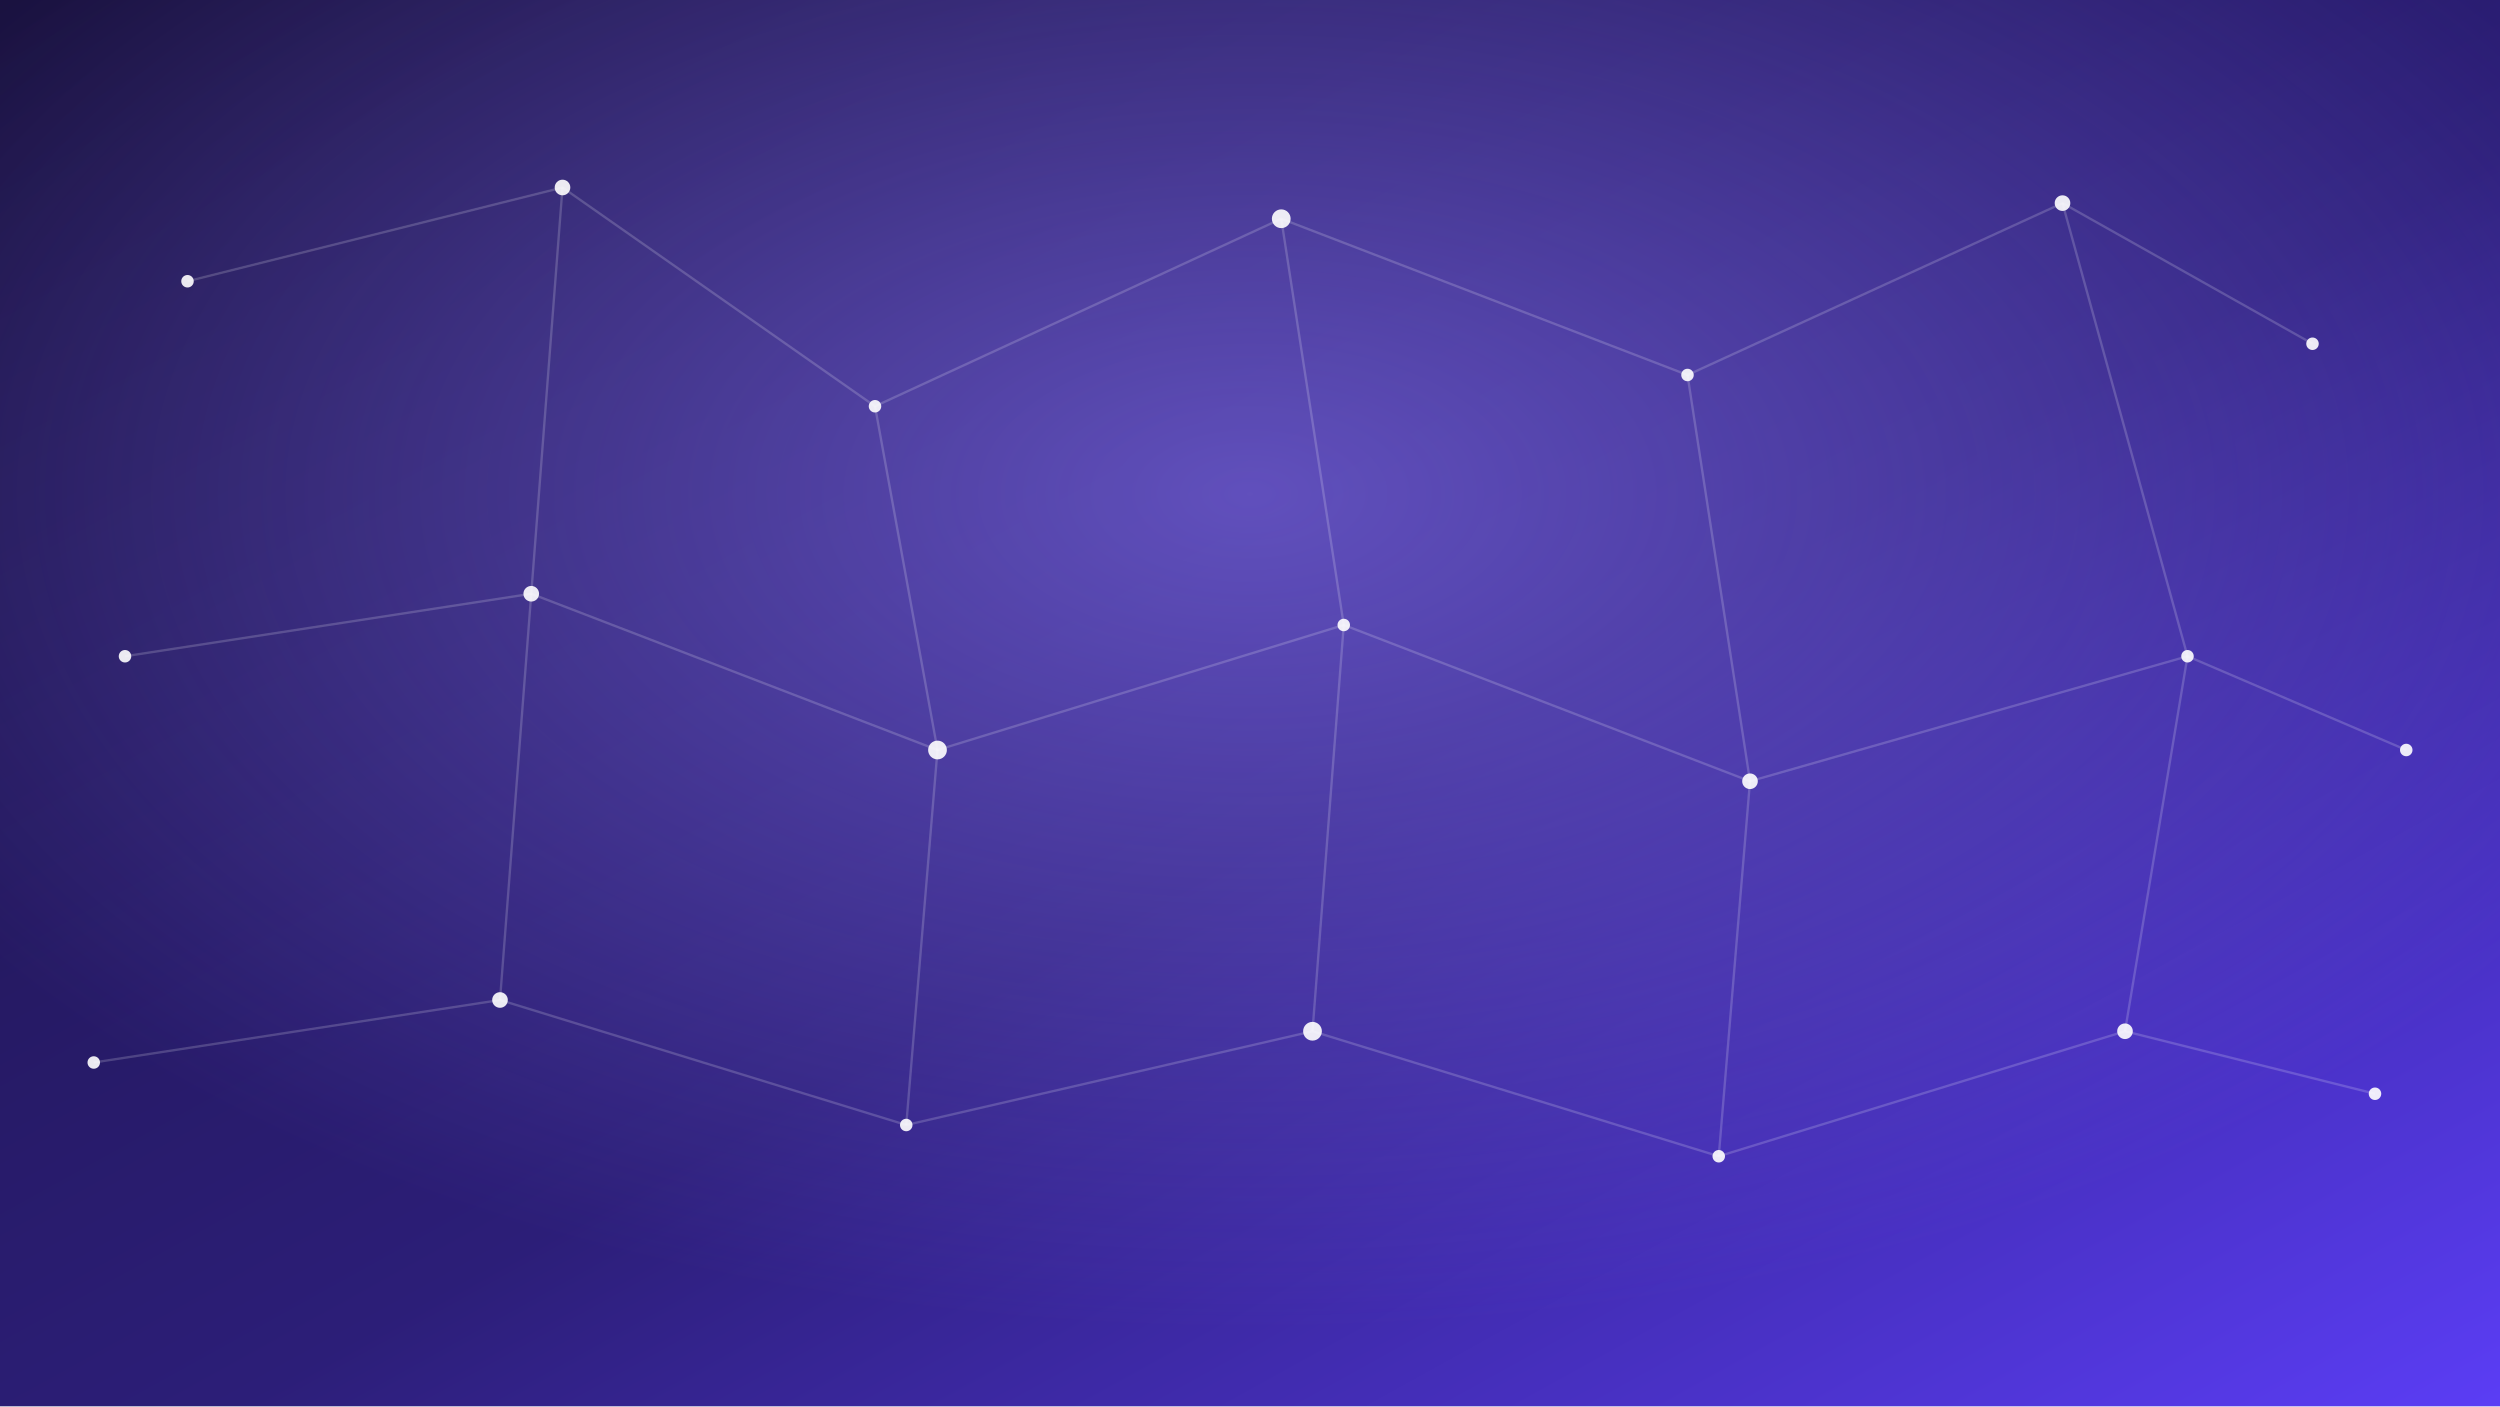
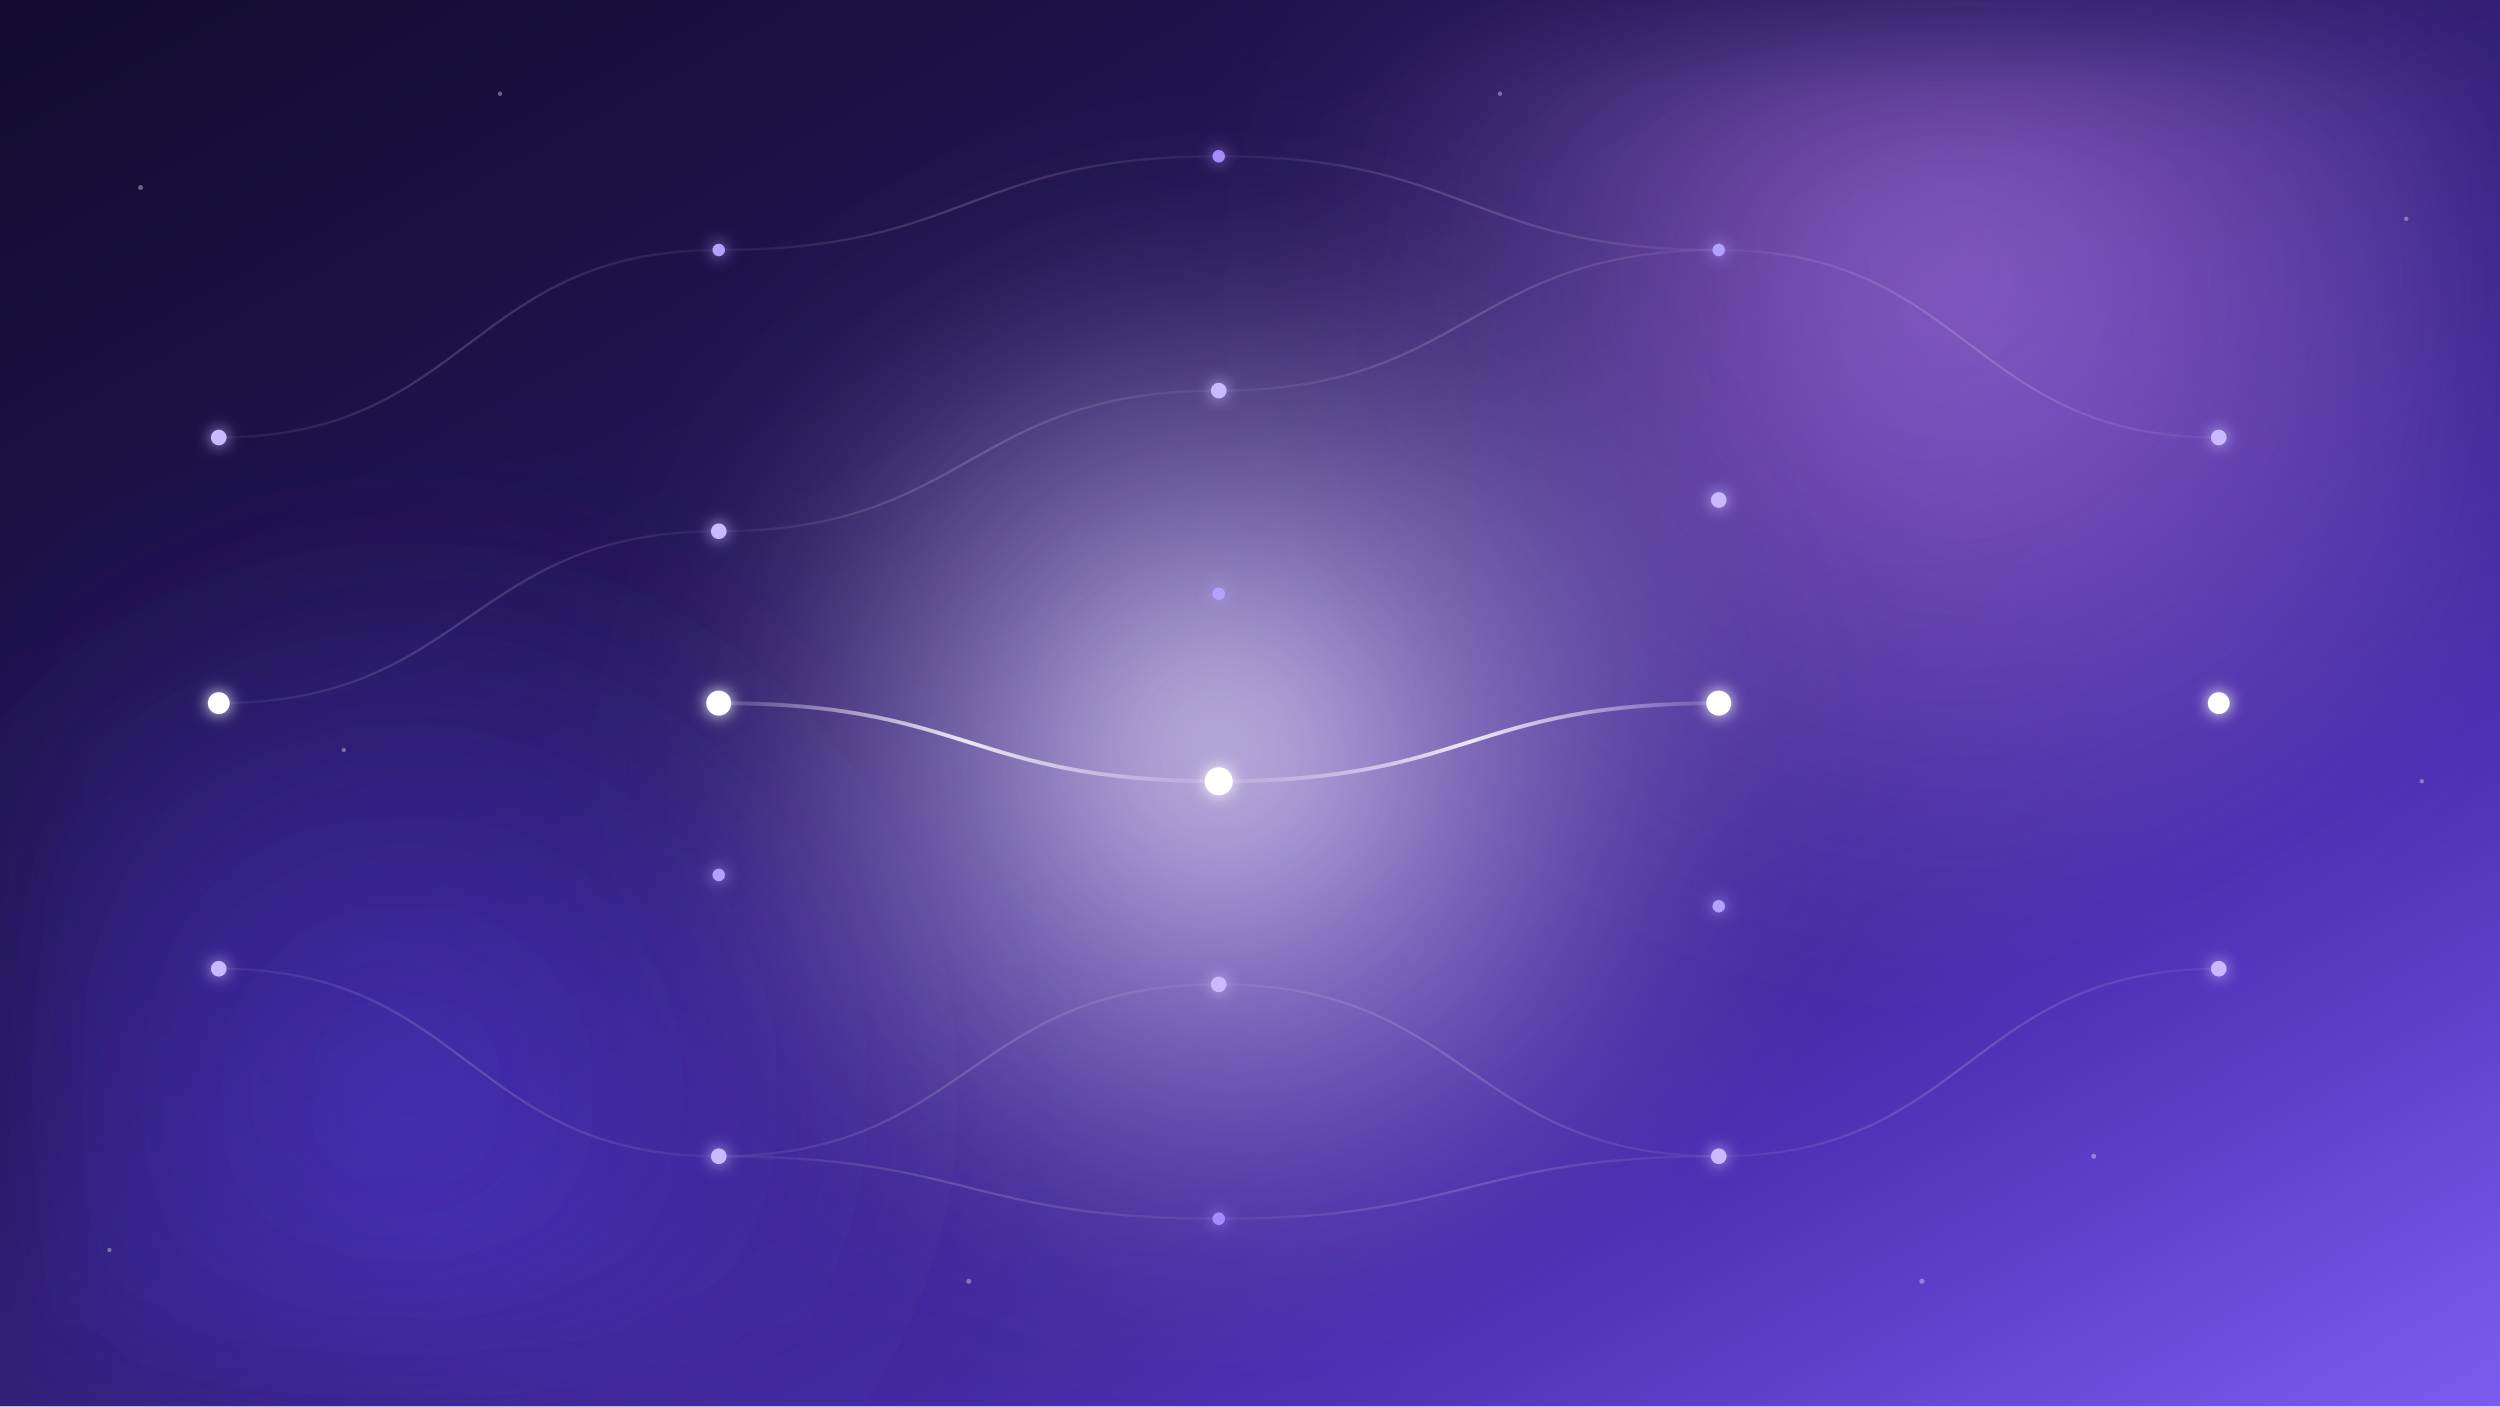
<svg xmlns="http://www.w3.org/2000/svg" viewBox="0 0 1600 900" preserveAspectRatio="xMidYMid slice">
  <defs>
    <linearGradient id="bg" x1="0%" y1="0%" x2="100%" y2="100%">
-       <stop offset="0%" stop-color="#1a1240" />
-       <stop offset="55%" stop-color="#2c1e78" />
-       <stop offset="100%" stop-color="#5B3DF5" />
+       <stop offset="0%" stop-color="#120b2e" />
+       <stop offset="42%" stop-color="#26185f" />
+       <stop offset="75%" stop-color="#4a2fb0" />
+       <stop offset="100%" stop-color="#7c5cf0" />
    </linearGradient>
-     <radialGradient id="glow" cx="50%" cy="35%" r="60%">
-       <stop offset="0%" stop-color="#8f7bff" stop-opacity="0.55" />
-       <stop offset="100%" stop-color="#8f7bff" stop-opacity="0" />
+     <radialGradient id="bloomWarm" cx="50%" cy="50%" r="50%">
+       <stop offset="0%" stop-color="#c084fc" stop-opacity="0.65" />
+       <stop offset="100%" stop-color="#c084fc" stop-opacity="0" />
    </radialGradient>
+     <radialGradient id="bloomCool" cx="50%" cy="50%" r="50%">
+       <stop offset="0%" stop-color="#5b3df5" stop-opacity="0.55" />
+       <stop offset="100%" stop-color="#5b3df5" stop-opacity="0" />
+     </radialGradient>
+     <radialGradient id="core" cx="50%" cy="50%" r="50%">
+       <stop offset="0%" stop-color="#f5f0ff" stop-opacity="0.95" />
+       <stop offset="35%" stop-color="#d8c8ff" stop-opacity="0.55" />
+       <stop offset="100%" stop-color="#d8c8ff" stop-opacity="0" />
+     </radialGradient>
+     <linearGradient id="lineFaint" x1="0%" y1="0%" x2="100%" y2="0%">
+       <stop offset="0%" stop-color="#ffffff" stop-opacity="0.05" />
+       <stop offset="50%" stop-color="#ffffff" stop-opacity="0.16" />
+       <stop offset="100%" stop-color="#ffffff" stop-opacity="0.05" />
+     </linearGradient>
+     <linearGradient id="lineBright" x1="0%" y1="0%" x2="100%" y2="0%">
+       <stop offset="0%" stop-color="#e4d9ff" stop-opacity="0.15" />
+       <stop offset="50%" stop-color="#ffffff" stop-opacity="0.85" />
+       <stop offset="100%" stop-color="#e4d9ff" stop-opacity="0.15" />
+     </linearGradient>
+     <filter id="blurLarge" x="-50%" y="-50%" width="200%" height="200%">
+       <feGaussianBlur stdDeviation="60" />
+     </filter>
+     <filter id="blurSoft" x="-50%" y="-50%" width="200%" height="200%">
+       <feGaussianBlur stdDeviation="14" />
+     </filter>
+     <filter id="glowNode" x="-200%" y="-200%" width="500%" height="500%">
+       <feGaussianBlur stdDeviation="5" result="blur" />
+       <feMerge>
+         <feMergeNode in="blur" />
+         <feMergeNode in="SourceGraphic" />
+       </feMerge>
+     </filter>
  </defs>
  <rect width="1600" height="900" fill="url(#bg)" />
-   <rect width="1600" height="900" fill="url(#glow)" />
-   <g stroke="#ffffff" stroke-opacity="0.18" stroke-width="1.5" fill="none">
-     <path d="M120 180 L360 120 L560 260 L820 140 L1080 240 L1320 130 L1480 220" />
-     <path d="M80 420 L340 380 L600 480 L860 400 L1120 500 L1400 420 L1540 480" />
-     <path d="M60 680 L320 640 L580 720 L840 660 L1100 740 L1360 660 L1520 700" />
-     <path d="M360 120 L340 380" />
-     <path d="M560 260 L600 480" />
-     <path d="M820 140 L860 400" />
-     <path d="M1080 240 L1120 500" />
-     <path d="M1320 130 L1400 420" />
-     <path d="M340 380 L320 640" />
-     <path d="M600 480 L580 720" />
-     <path d="M860 400 L840 660" />
-     <path d="M1120 500 L1100 740" />
-     <path d="M1400 420 L1360 660" />
+   <circle cx="1250" cy="180" r="420" fill="url(#bloomWarm)" filter="url(#blurLarge)" />
+   <circle cx="260" cy="700" r="380" fill="url(#bloomCool)" filter="url(#blurLarge)" />
+   <circle cx="780" cy="480" r="340" fill="url(#core)" filter="url(#blurLarge)" />
+   <g fill="none" stroke="url(#lineFaint)" stroke-width="1.5">
+     <path d="M140 280 C300 280 300 160 460 160" />
+     <path d="M140 450 C300 450 300 340 460 340" />
+     <path d="M140 620 C300 620 300 740 460 740" />
+     <path d="M460 160 C620 160 620 100 780 100" />
+     <path d="M460 340 C620 340 620 250 780 250" />
+     <path d="M460 740 C620 740 620 630 780 630" />
+     <path d="M460 740 C620 740 620 780 780 780" />
+     <path d="M780 100 C940 100 940 160 1100 160" />
+     <path d="M780 250 C940 250 940 160 1100 160" />
+     <path d="M780 630 C940 630 940 740 1100 740" />
+     <path d="M780 780 C940 780 940 740 1100 740" />
+     <path d="M1100 160 C1260 160 1260 280 1420 280" />
+     <path d="M1100 740 C1260 740 1260 620 1420 620" />
  </g>
-   <g fill="#ffffff" fill-opacity="0.9">
-     <circle cx="120" cy="180" r="4" />
-     <circle cx="360" cy="120" r="5" />
-     <circle cx="560" cy="260" r="4" />
-     <circle cx="820" cy="140" r="6" />
-     <circle cx="1080" cy="240" r="4" />
-     <circle cx="1320" cy="130" r="5" />
-     <circle cx="1480" cy="220" r="4" />
-     <circle cx="80" cy="420" r="4" />
-     <circle cx="340" cy="380" r="5" />
-     <circle cx="600" cy="480" r="6" />
-     <circle cx="860" cy="400" r="4" />
-     <circle cx="1120" cy="500" r="5" />
-     <circle cx="1400" cy="420" r="4" />
-     <circle cx="1540" cy="480" r="4" />
-     <circle cx="60" cy="680" r="4" />
-     <circle cx="320" cy="640" r="5" />
-     <circle cx="580" cy="720" r="4" />
-     <circle cx="840" cy="660" r="6" />
-     <circle cx="1100" cy="740" r="4" />
-     <circle cx="1360" cy="660" r="5" />
-     <circle cx="1520" cy="700" r="4" />
+   <g fill="none" stroke="url(#lineBright)" stroke-width="2.5">
+     <path d="M140 450 C300 450 300 450 460 450" />
+     <path d="M460 450 C620 450 620 500 780 500" />
+     <path d="M780 500 C940 500 940 450 1100 450" />
+     <path d="M1100 450 C1260 450 1260 450 1420 450" />
  </g>
+   <g filter="url(#glowNode)">
+     <circle cx="140" cy="280" r="5" fill="#c9baff" />
+     <circle cx="140" cy="450" r="7" fill="#ffffff" />
+     <circle cx="140" cy="620" r="5" fill="#c9baff" />
+     <circle cx="460" cy="160" r="4" fill="#b3a1ff" />
+     <circle cx="460" cy="340" r="5" fill="#c9baff" />
+     <circle cx="460" cy="450" r="8" fill="#ffffff" />
+     <circle cx="460" cy="560" r="4" fill="#b3a1ff" />
+     <circle cx="460" cy="740" r="5" fill="#c9baff" />
+     <circle cx="780" cy="100" r="4" fill="#a68bfc" />
+     <circle cx="780" cy="250" r="5" fill="#c9baff" />
+     <circle cx="780" cy="380" r="4" fill="#b3a1ff" />
+     <circle cx="780" cy="500" r="9" fill="#ffffff" />
+     <circle cx="780" cy="630" r="5" fill="#c9baff" />
+     <circle cx="780" cy="780" r="4" fill="#a68bfc" />
+     <circle cx="1100" cy="160" r="4" fill="#b3a1ff" />
+     <circle cx="1100" cy="320" r="5" fill="#c9baff" />
+     <circle cx="1100" cy="450" r="8" fill="#ffffff" />
+     <circle cx="1100" cy="580" r="4" fill="#b3a1ff" />
+     <circle cx="1100" cy="740" r="5" fill="#c9baff" />
+     <circle cx="1420" cy="280" r="5" fill="#c9baff" />
+     <circle cx="1420" cy="450" r="7" fill="#ffffff" />
+     <circle cx="1420" cy="620" r="5" fill="#c9baff" />
+   </g>
+   <g fill="#ffffff" opacity="0.35">
+     <circle cx="90" cy="120" r="1.6" />
+     <circle cx="320" cy="60" r="1.4" />
+     <circle cx="620" cy="820" r="1.6" />
+     <circle cx="960" cy="60" r="1.4" />
+     <circle cx="1340" cy="740" r="1.6" />
+     <circle cx="1540" cy="140" r="1.4" />
+     <circle cx="70" cy="800" r="1.4" />
+     <circle cx="1230" cy="820" r="1.6" />
+     <circle cx="1550" cy="500" r="1.4" />
+     <circle cx="220" cy="480" r="1.4" />
+   </g>
+   <rect width="1600" height="900" fill="url(#bg)" opacity="0" />
</svg>
